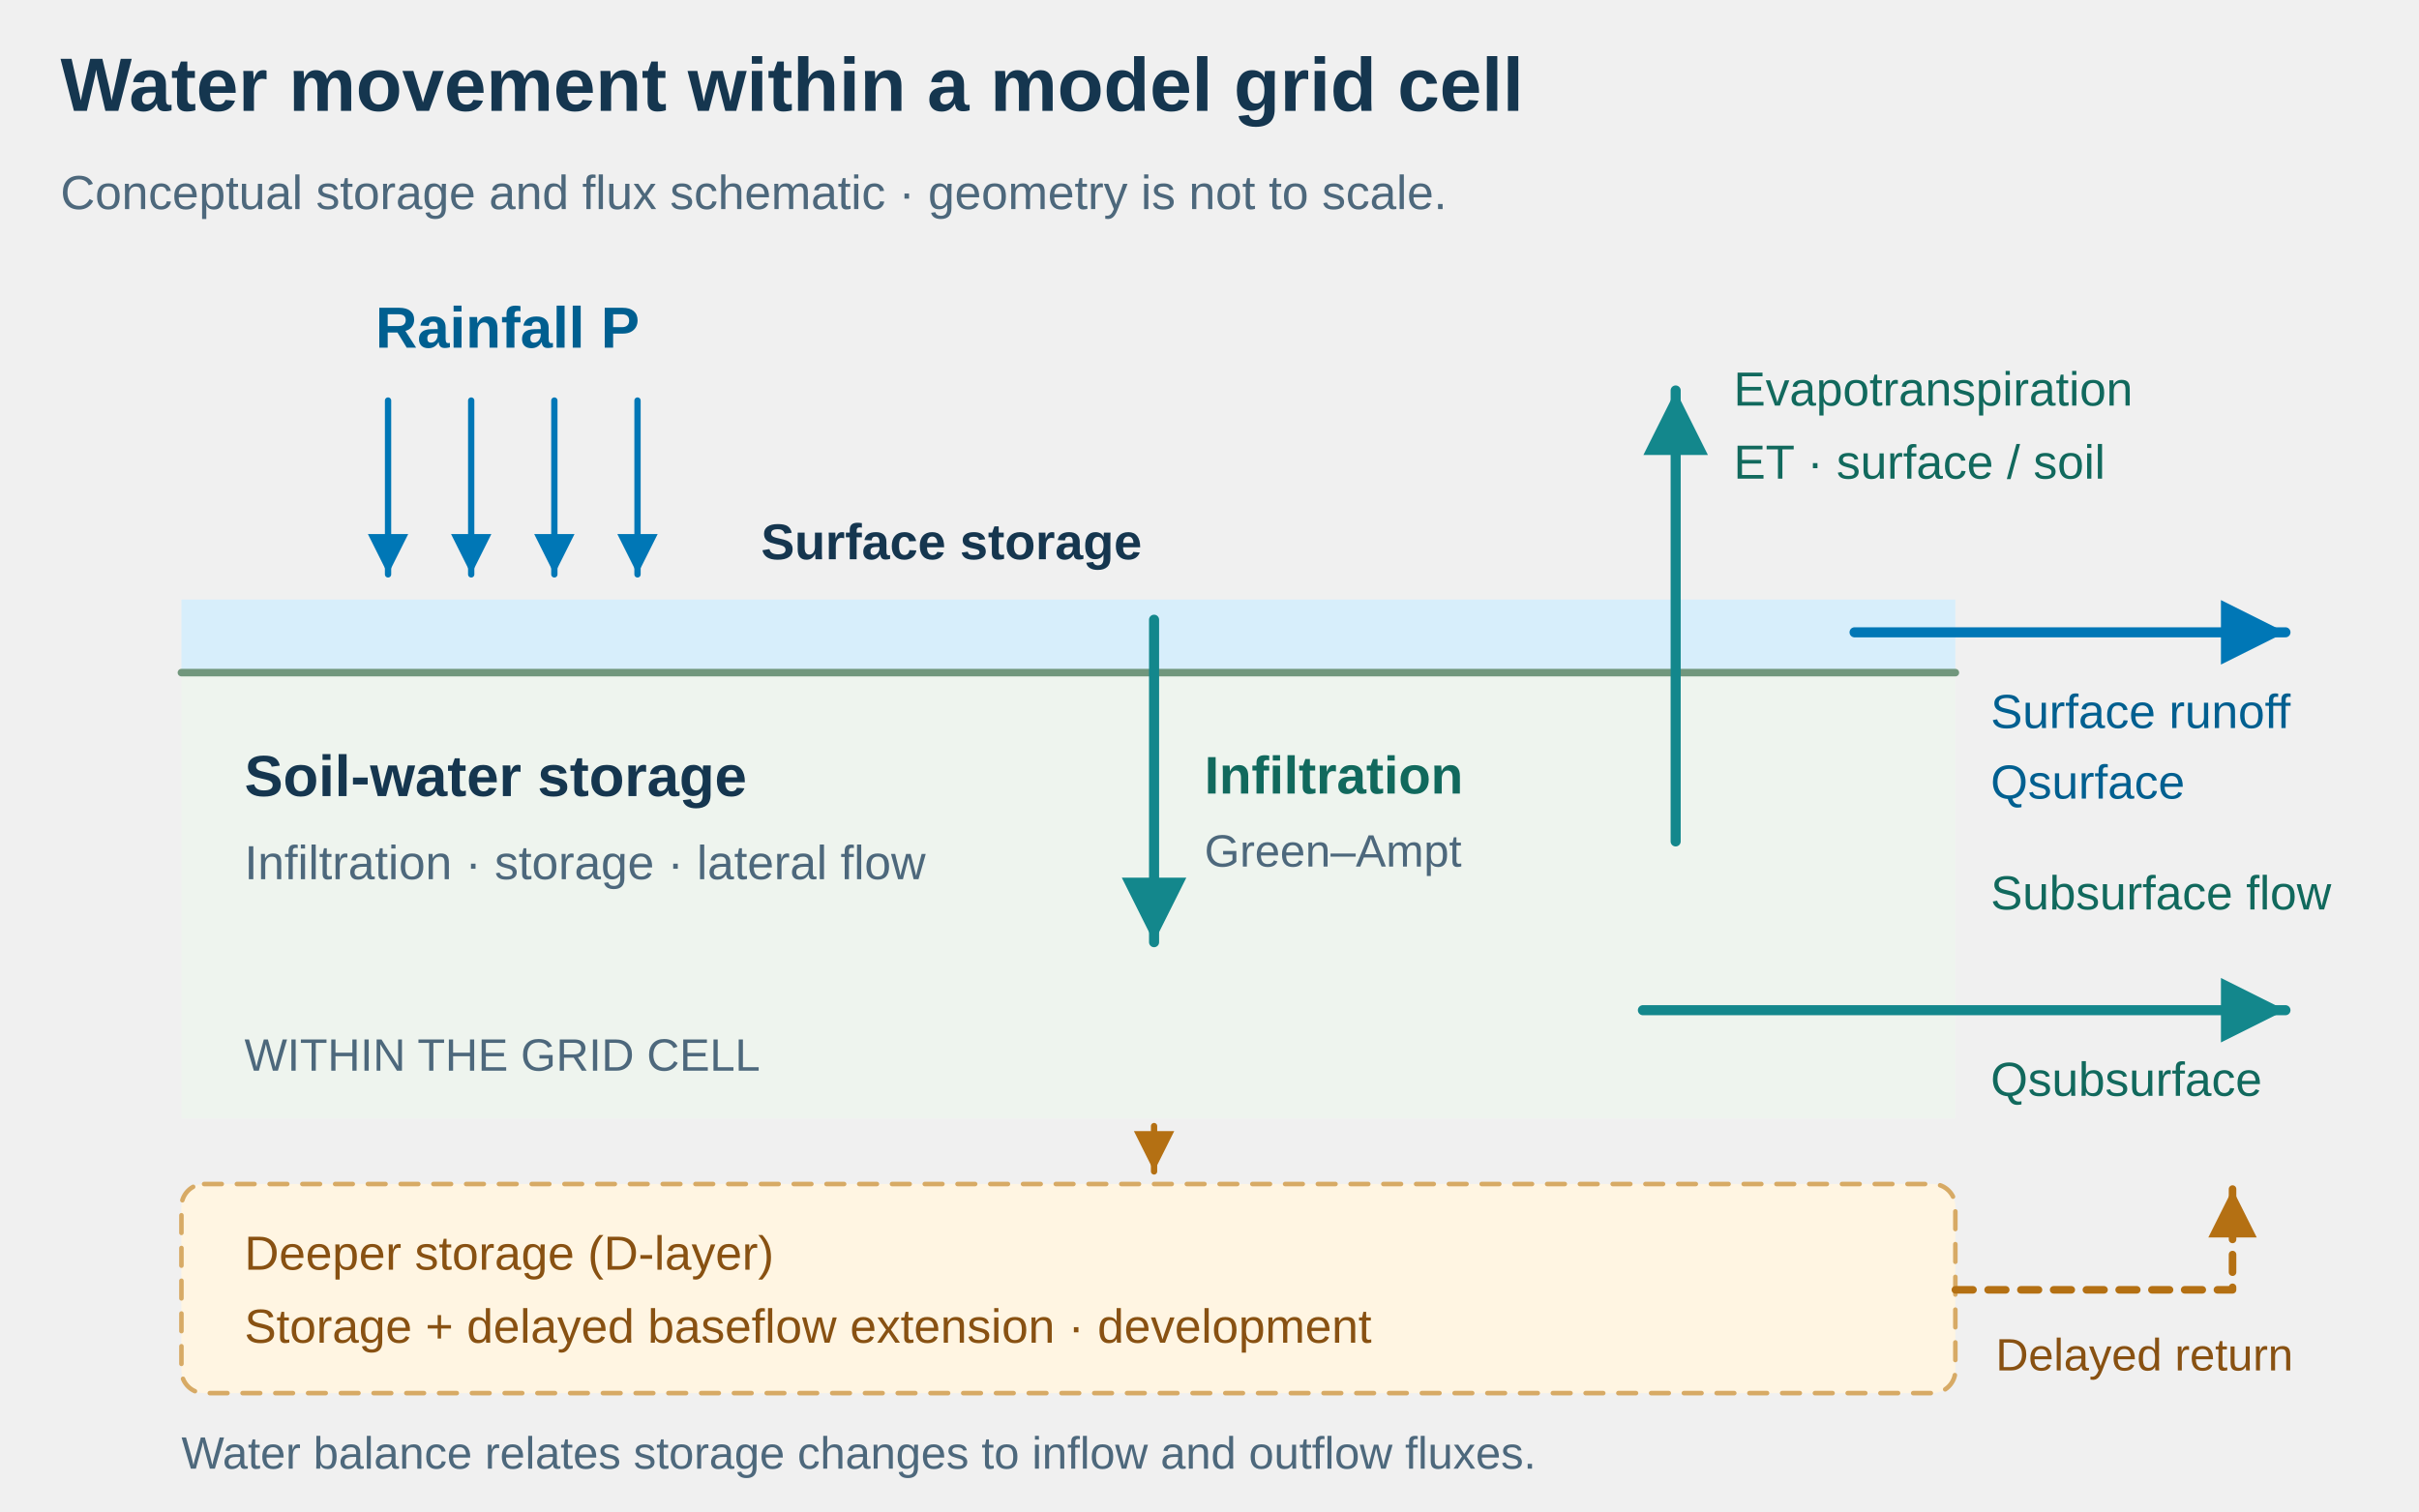
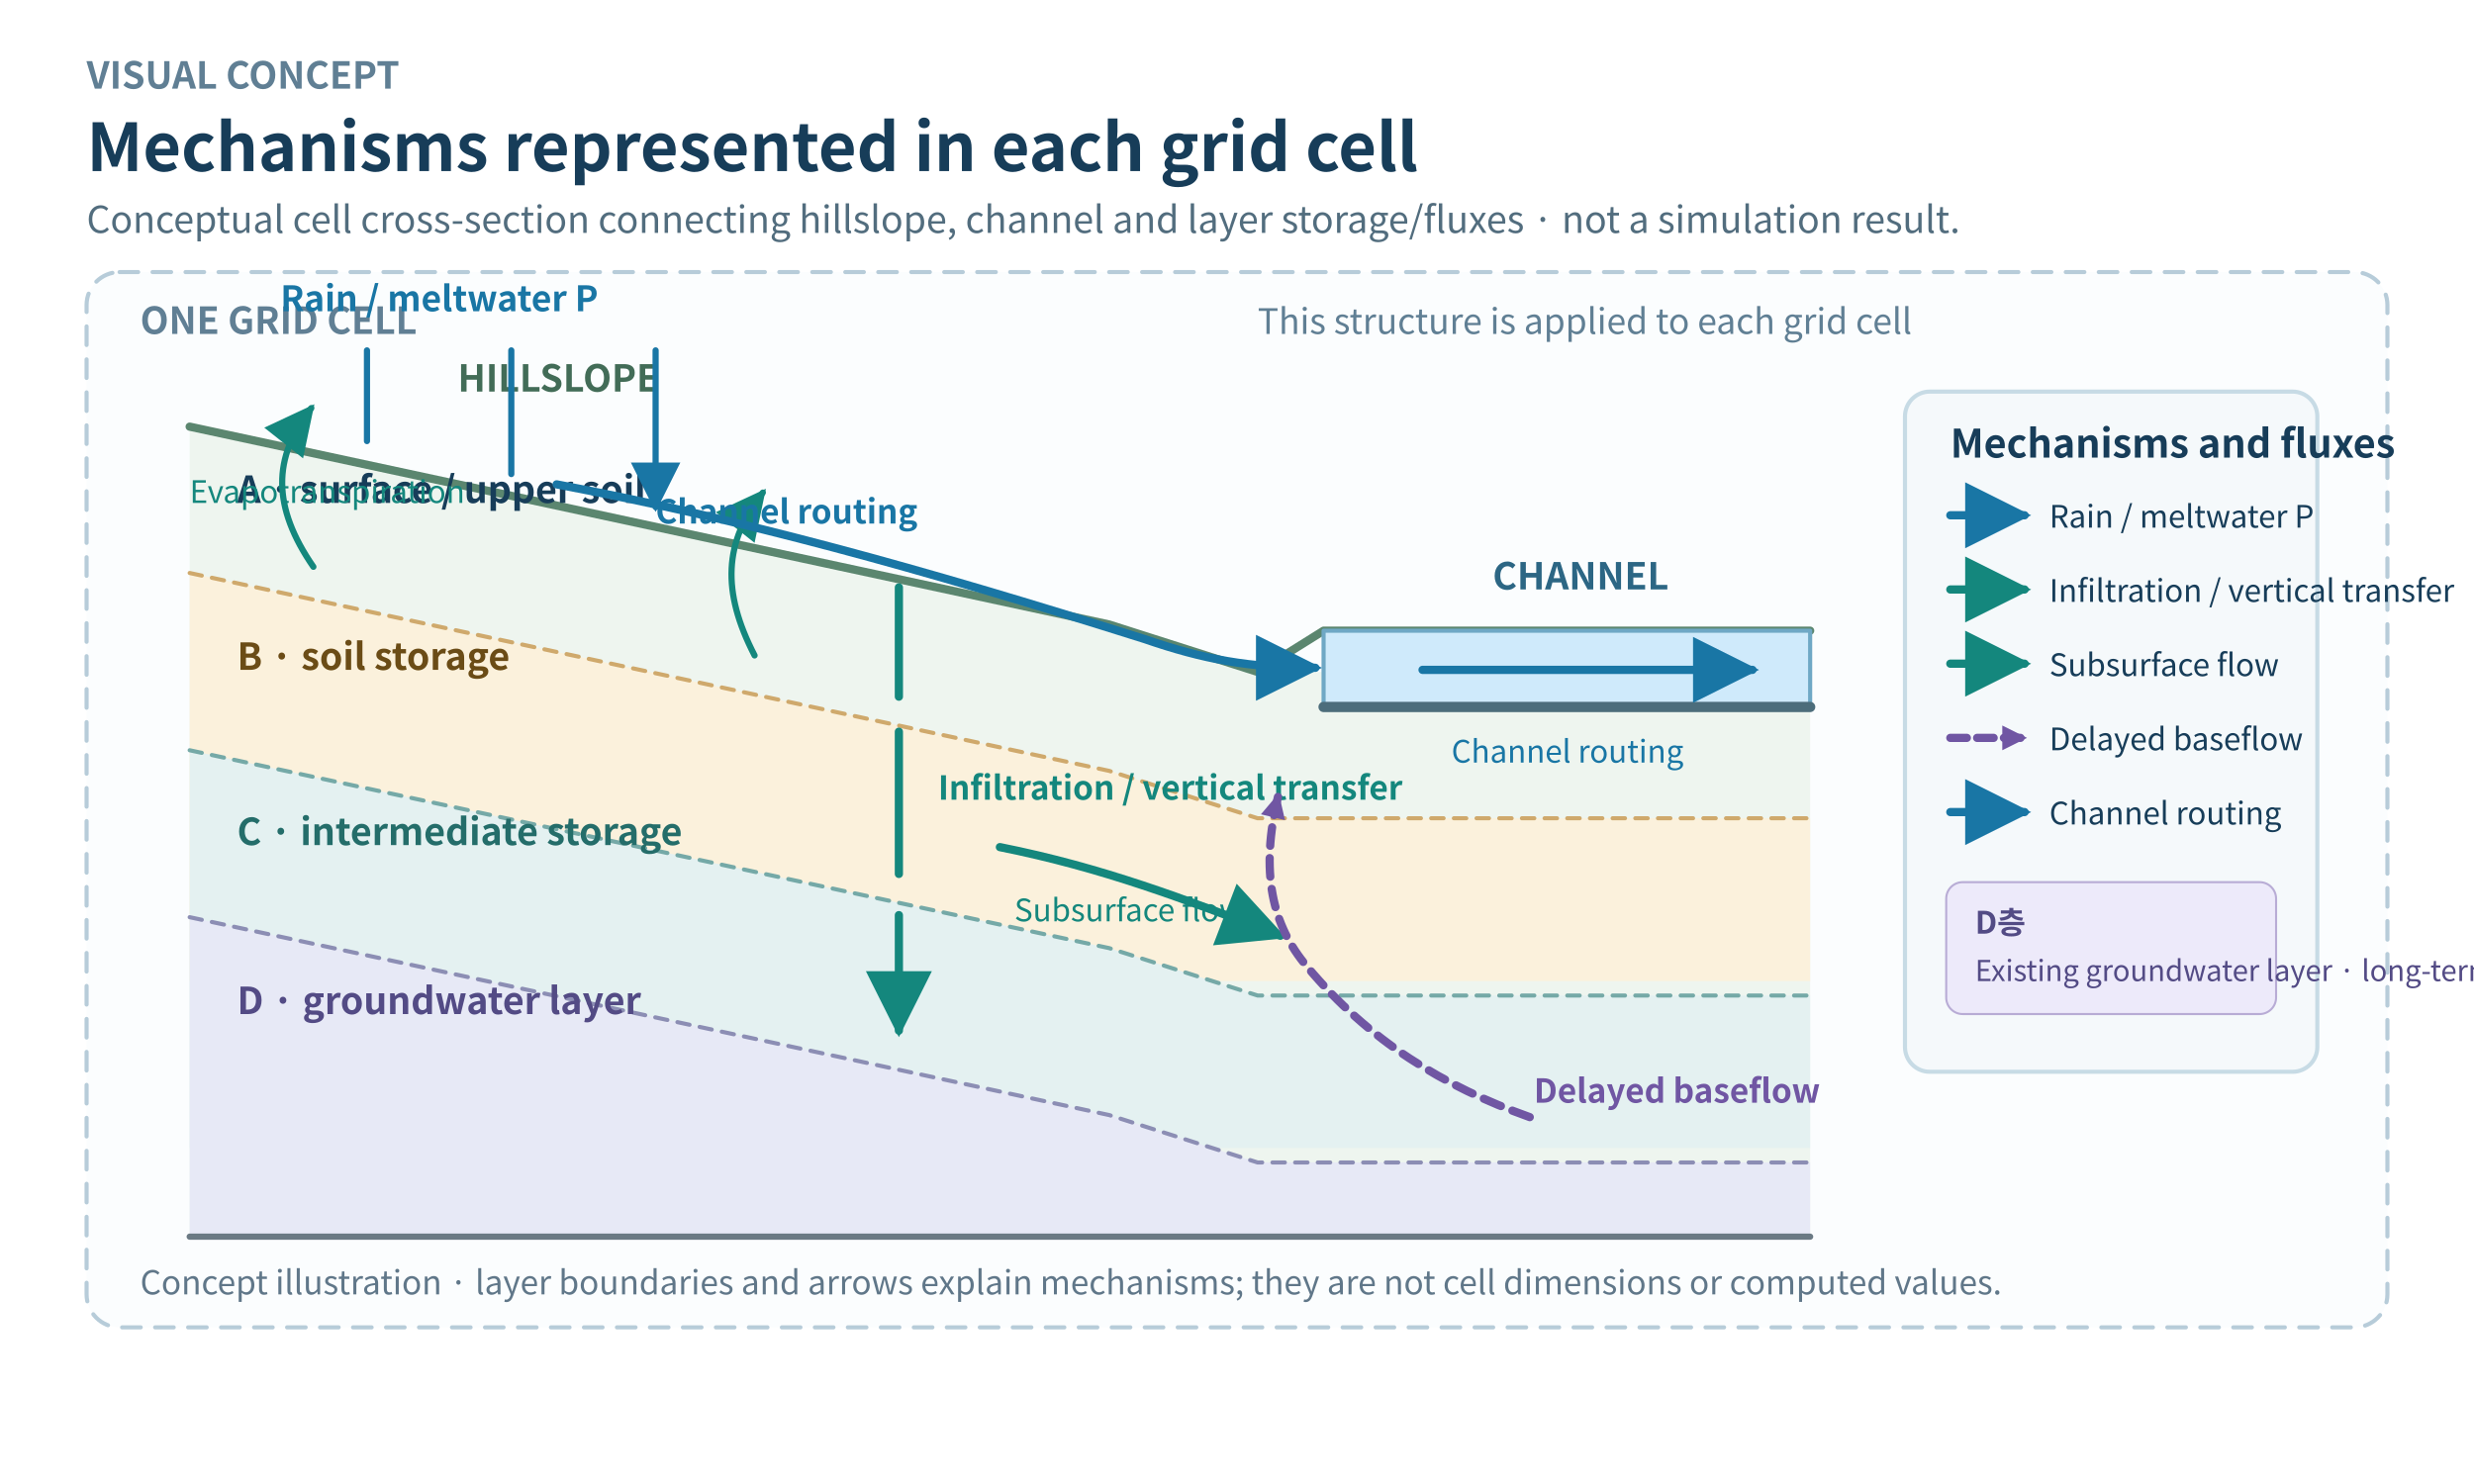
- <svg xmlns="http://www.w3.org/2000/svg" width="960" height="600" viewBox="0 0 960 600" role="img" aria-labelledby="grid-water-cycle-en-title grid-water-cycle-en-desc" lang="en">
+ <svg xmlns="http://www.w3.org/2000/svg" width="1200" height="720" viewBox="0 0 1200 720" role="img" aria-labelledby="title desc" lang="en">
  <defs>
-     <marker id="grid-water-cycle-en-blue-arrow" viewBox="0 0 10 10" refX="9" refY="5" markerWidth="8" markerHeight="8" orient="auto-start-reverse">
-       <path d="M1 1 L9 5 L1 9 Z" fill="#0077b6" />
+     <marker id="arrow-blue-en" viewBox="0 0 10 10" refX="9" refY="5" markerWidth="8" markerHeight="8" orient="auto">
+       <path d="M0 0 10 5 0 10Z" fill="#1976a5" />
    </marker>
-     <marker id="grid-water-cycle-en-blue-back" viewBox="0 0 10 10" refX="9" refY="5" markerWidth="8" markerHeight="8" orient="auto-start-reverse">
-       <path d="M1 1 L9 5 L1 9 Z" fill="#0077b6" />
+     <marker id="arrow-teal-en" viewBox="0 0 10 10" refX="9" refY="5" markerWidth="8" markerHeight="8" orient="auto">
+       <path d="M0 0 10 5 0 10Z" fill="#14877d" />
    </marker>
-     <marker id="grid-water-cycle-en-teal-arrow" viewBox="0 0 10 10" refX="9" refY="5" markerWidth="8" markerHeight="8" orient="auto-start-reverse">
-       <path d="M1 1 L9 5 L1 9 Z" fill="#13878c" />
+     <marker id="arrow-amber-en" viewBox="0 0 10 10" refX="9" refY="5" markerWidth="8" markerHeight="8" orient="auto">
+       <path d="M0 0 10 5 0 10Z" fill="#ad6c16" />
    </marker>
-     <marker id="grid-water-cycle-en-teal-back" viewBox="0 0 10 10" refX="9" refY="5" markerWidth="8" markerHeight="8" orient="auto-start-reverse">
-       <path d="M1 1 L9 5 L1 9 Z" fill="#13878c" />
-     </marker>
-     <marker id="grid-water-cycle-en-amber-arrow" viewBox="0 0 10 10" refX="9" refY="5" markerWidth="8" markerHeight="8" orient="auto-start-reverse">
-       <path d="M1 1 L9 5 L1 9 Z" fill="#b47013" />
-     </marker>
-     <marker id="grid-water-cycle-en-amber-back" viewBox="0 0 10 10" refX="9" refY="5" markerWidth="8" markerHeight="8" orient="auto-start-reverse">
-       <path d="M1 1 L9 5 L1 9 Z" fill="#b47013" />
+     <marker id="arrow-purple-en" viewBox="0 0 10 10" refX="9" refY="5" markerWidth="8" height="8" orient="auto">
+       <path d="M0 0 10 5 0 10Z" fill="#7056a3" />
    </marker>
  </defs>
-   <g font-family="Pretendard, Noto Sans KR, Malgun Gothic, Arial, sans-serif" stroke-linecap="round" stroke-linejoin="round">
-     <text x="24" y="44" font-size="30" font-weight="700" fill="#15364f" text-anchor="start">Water movement within a model grid cell</text>
-     <text x="24" y="83" font-size="19" font-weight="400" fill="#4d687c" text-anchor="start">Conceptual storage and flux schematic · geometry is not to scale.</text>
-     <rect x="72" y="267" width="704" height="177" rx="0" fill="#eef4ee" stroke="none" stroke-width="1.8" />
-     <rect x="72" y="238" width="704" height="29" rx="0" fill="#d7eefb" stroke="none" stroke-width="1.8" />
-     <path d="M72 267 H776" fill="none" stroke="#71977d" stroke-width="3" stroke-linecap="round" stroke-linejoin="round" />
-     <text x="97" y="316" font-size="23" font-weight="700" fill="#15364f" text-anchor="start">Soil-water storage</text>
-     <text x="97" y="349" font-size="19" font-weight="400" fill="#4d687c" text-anchor="start">Infiltration · storage · lateral flow</text>
-     <text x="97" y="425" font-size="18" font-weight="400" fill="#4d687c" text-anchor="start">WITHIN THE GRID CELL</text>
-     <line x1="154" y1="159" x2="154" y2="228" stroke="#0077b6" stroke-width="2.5" marker-end="url(#grid-water-cycle-en-blue-arrow)" />
-     <line x1="187" y1="159" x2="187" y2="228" stroke="#0077b6" stroke-width="2.5" marker-end="url(#grid-water-cycle-en-blue-arrow)" />
-     <line x1="220" y1="159" x2="220" y2="228" stroke="#0077b6" stroke-width="2.5" marker-end="url(#grid-water-cycle-en-blue-arrow)" />
-     <line x1="253" y1="159" x2="253" y2="228" stroke="#0077b6" stroke-width="2.5" marker-end="url(#grid-water-cycle-en-blue-arrow)" />
-     <text x="149" y="138" font-size="23" font-weight="700" fill="#005f90" text-anchor="start">Rainfall P</text>
-     <line x1="458" y1="246" x2="458" y2="374" stroke="#13878c" stroke-width="4" marker-end="url(#grid-water-cycle-en-teal-arrow)" />
-     <text x="478" y="315" font-size="21" font-weight="700" fill="#11695d" text-anchor="start">Infiltration</text>
-     <text x="478" y="344" font-size="18" font-weight="400" fill="#4d687c" text-anchor="start">Green–Ampt</text>
-     <line x1="665" y1="334" x2="665" y2="155" stroke="#13878c" stroke-width="4" marker-end="url(#grid-water-cycle-en-teal-arrow)" />
-     <text x="688" y="161" font-size="19" font-weight="400" fill="#11695d" text-anchor="start">Evapotranspiration</text>
-     <text x="688" y="190" font-size="19" font-weight="400" fill="#11695d" text-anchor="start">ET · surface / soil</text>
-     <text x="302" y="222" font-size="20" font-weight="700" fill="#15364f" text-anchor="start">Surface storage</text>
-     <line x1="736" y1="251" x2="907" y2="251" stroke="#0077b6" stroke-width="4" marker-end="url(#grid-water-cycle-en-blue-arrow)" />
-     <text x="790" y="289" font-size="19" font-weight="400" fill="#005f90" text-anchor="start">Surface runoff</text>
-     <text x="790" y="317" font-size="19" font-weight="400" fill="#005f90" text-anchor="start">Qsurface</text>
-     <line x1="652" y1="401" x2="907" y2="401" stroke="#13878c" stroke-width="4" marker-end="url(#grid-water-cycle-en-teal-arrow)" />
-     <text x="790" y="361" font-size="19" font-weight="400" fill="#11695d" text-anchor="start">Subsurface flow</text>
-     <text x="790" y="435" font-size="19" font-weight="400" fill="#11695d" text-anchor="start">Qsubsurface</text>
-     <rect x="72" y="470" width="704" height="83" rx="9" fill="#fff5e2" stroke="#d7aa65" stroke-width="1.8" stroke-dasharray="7 6" />
-     <text x="97" y="504" font-size="19" font-weight="400" fill="#885112" text-anchor="start">Deeper storage (D-layer)</text>
-     <text x="97" y="533" font-size="19" font-weight="400" fill="#885112" text-anchor="start">Storage + delayed baseflow extension · development</text>
-     <line x1="458" y1="447" x2="458" y2="465" stroke="#b47013" stroke-width="2.5" stroke-dasharray="6 6" marker-end="url(#grid-water-cycle-en-amber-arrow)" />
-     <path d="M776 512 H886 V472" fill="none" stroke="#b47013" stroke-width="3" stroke-dasharray="7 6" marker-end="url(#grid-water-cycle-en-amber-arrow)" stroke-linecap="round" stroke-linejoin="round" />
-     <text x="792" y="544" font-size="18" font-weight="400" fill="#885112" text-anchor="start">Delayed return</text>
-     <text x="72" y="583" font-size="18" font-weight="400" fill="#4d687c" text-anchor="start">Water balance relates storage changes to inflow and outflow fluxes.</text>
+   <g font-family="Noto Sans CJK KR, Noto Sans KR, Pretendard, Malgun Gothic, Arial, sans-serif" stroke-linecap="round" stroke-linejoin="round">
+     <rect width="1200" height="720" fill="#fff" />
+     <text x="42" y="43" font-size="18" font-weight="700" fill="#607f94">VISUAL CONCEPT</text>
+     <text x="42" y="83" font-size="32" font-weight="750" fill="#173d59">Mechanisms represented in each grid cell</text>
+     <text x="42" y="113" font-size="18" fill="#526d7e">Conceptual cell cross-section connecting hillslope, channel and layer storage/fluxes · not a simulation result.</text>
+     <rect x="42" y="132" width="1116" height="512" rx="16" fill="#fbfdfe" stroke="#b7ccd9" stroke-width="2" stroke-dasharray="9 7" />
+     <text x="68" y="162" font-size="18" font-weight="700" fill="#607f94">ONE GRID CELL</text>
+     <text x="610" y="162" font-size="17" fill="#607f94">This structure is applied to each grid cell</text>
+     <path d="M92 207 L408 275 L538 303 L610 326 L878 326 L878 600 L92 600 Z" fill="#eef5ef" stroke="none" />
+     <path d="M92 278 L408 346 L538 374 L610 397 L878 397 L878 476 L92 476 Z" fill="#fbf1dc" stroke="none" />
+     <path d="M92 364 L408 432 L538 460 L610 483 L878 483 L878 557 L92 557 Z" fill="#e4f1f1" stroke="none" />
+     <path d="M92 445 L408 513 L538 541 L610 564 L878 564 L878 600 L92 600 Z" fill="#e7e9f6" stroke="none" />
+     <path d="M92 207 L408 275 L538 303 L610 326 L642 306 L878 306" fill="none" stroke="#5b866f" stroke-width="4" />
+     <path d="M642 306 L878 306 L878 343 L642 343 Z" fill="#cfeafb" stroke="#6fa8c5" stroke-width="2" />
+     <path d="M642 343 L878 343" fill="none" stroke="#4c6d7b" stroke-width="5" />
+     <path d="M92 600 L878 600" fill="none" stroke="#6b7a84" stroke-width="3" />
+     <path d="M92 278 L408 346 L538 374 L610 397 L878 397" fill="none" stroke="#cfa96c" stroke-width="2" stroke-dasharray="6 5" />
+     <path d="M92 364 L408 432 L538 460 L610 483 L878 483" fill="none" stroke="#75a9a7" stroke-width="2" stroke-dasharray="6 5" />
+     <path d="M92 445 L408 513 L538 541 L610 564 L878 564" fill="none" stroke="#8c8eb4" stroke-width="2" stroke-dasharray="6 5" />
+     <text x="115" y="244" font-size="18" font-weight="700" fill="#173d59">A · surface / upper soil</text>
+     <text x="115" y="325" font-size="18" font-weight="700" fill="#6b4c16">B · soil storage</text>
+     <text x="115" y="410" font-size="18" font-weight="700" fill="#246d6a">C · intermediate storage</text>
+     <text x="115" y="492" font-size="18" font-weight="700" fill="#534b85">D · groundwater layer</text>
+     <text x="222" y="190" font-size="18" font-weight="700" fill="#426c57">HILLSLOPE</text>
+     <text x="724" y="286" font-size="18" font-weight="700" fill="#2c6684">CHANNEL</text>
+     <path d="M178 170 V214 M248 170 V230 M318 170 V246" fill="none" stroke="#1976a5" stroke-width="3" marker-end="url(#arrow-blue-en)" />
+     <text x="136" y="151" font-size="17" font-weight="700" fill="#1976a5">Rain / meltwater P</text>
+     <path d="M152 275 C132 246 132 222 151 198" fill="none" stroke="#14877d" stroke-width="3" marker-end="url(#arrow-teal-en)" />
+     <path d="M366 318 C350 287 351 263 370 239" fill="none" stroke="#14877d" stroke-width="3" marker-end="url(#arrow-teal-en)" />
+     <text x="92" y="244" font-size="15" fill="#14877d">Evapotranspiration</text>
+     <path d="M270 235 C360 252 444 275 555 310 C584 320 606 324 638 324" fill="none" stroke="#1976a5" stroke-width="4" marker-end="url(#arrow-blue-en)" />
+     <text x="318" y="254" font-size="16" font-weight="700" fill="#1976a5">Channel routing</text>
+     <path d="M436 285 V338 M436 355 V424 M436 444 V500" fill="none" stroke="#14877d" stroke-width="4" marker-end="url(#arrow-teal-en)" />
+     <text x="455" y="388" font-size="16" font-weight="700" fill="#14877d">Infiltration / vertical transfer</text>
+     <path d="M485 411 C535 421 574 436 621 454" fill="none" stroke="#14877d" stroke-width="4" marker-end="url(#arrow-teal-en)" />
+     <text x="492" y="447" font-size="15" fill="#14877d">Subsurface flow</text>
+     <path d="M742 542 C700 527 664 505 634 469 C617 449 611 423 620 386" fill="none" stroke="#7056a3" stroke-width="4" stroke-dasharray="9 6" marker-end="url(#arrow-purple-en)" />
+     <text x="744" y="535" font-size="16" font-weight="700" fill="#7056a3">Delayed baseflow</text>
+     <path d="M690 325 H850" fill="none" stroke="#1976a5" stroke-width="4" marker-end="url(#arrow-blue-en)" />
+     <text x="704" y="370" font-size="15" fill="#1976a5">Channel routing</text>
+     <rect x="924" y="190" width="200" height="330" rx="12" fill="#f5f9fb" stroke="#c7dbe5" stroke-width="2" />
+     <text x="946" y="222" font-size="19" font-weight="700" fill="#173d59">Mechanisms and fluxes</text>
+     <line x1="946" y1="250" x2="982" y2="250" stroke="#1976a5" stroke-width="4" marker-end="url(#arrow-blue-en)" />
+     <text x="994" y="256" font-size="15" fill="#173d59">Rain / meltwater P</text>
+     <line x1="946" y1="286" x2="982" y2="286" stroke="#14877d" stroke-width="4" marker-end="url(#arrow-teal-en)" />
+     <text x="994" y="292" font-size="15" fill="#173d59">Infiltration / vertical transfer</text>
+     <line x1="946" y1="322" x2="982" y2="322" stroke="#14877d" stroke-width="4" marker-end="url(#arrow-teal-en)" />
+     <text x="994" y="328" font-size="15" fill="#173d59">Subsurface flow</text>
+     <line x1="946" y1="358" x2="982" y2="358" stroke="#7056a3" stroke-width="4" stroke-dasharray="8 5" marker-end="url(#arrow-purple-en)" />
+     <text x="994" y="364" font-size="15" fill="#173d59">Delayed baseflow</text>
+     <line x1="946" y1="394" x2="982" y2="394" stroke="#1976a5" stroke-width="4" marker-end="url(#arrow-blue-en)" />
+     <text x="994" y="400" font-size="15" fill="#173d59">Channel routing</text>
+     <rect x="944" y="428" width="160" height="64" rx="8" fill="#edeafa" stroke="#b8acd5" />
+     <text x="958" y="453" font-size="15" font-weight="700" fill="#534b85">D층</text>
+     <text x="958" y="476" font-size="14" fill="#534b85">Existing groundwater layer · long-term runoff extension</text>
+     <text x="68" y="628" font-size="16" fill="#607789">Concept illustration · layer boundaries and arrows explain mechanisms; they are not cell dimensions or computed values.</text>
  </g>
</svg>
